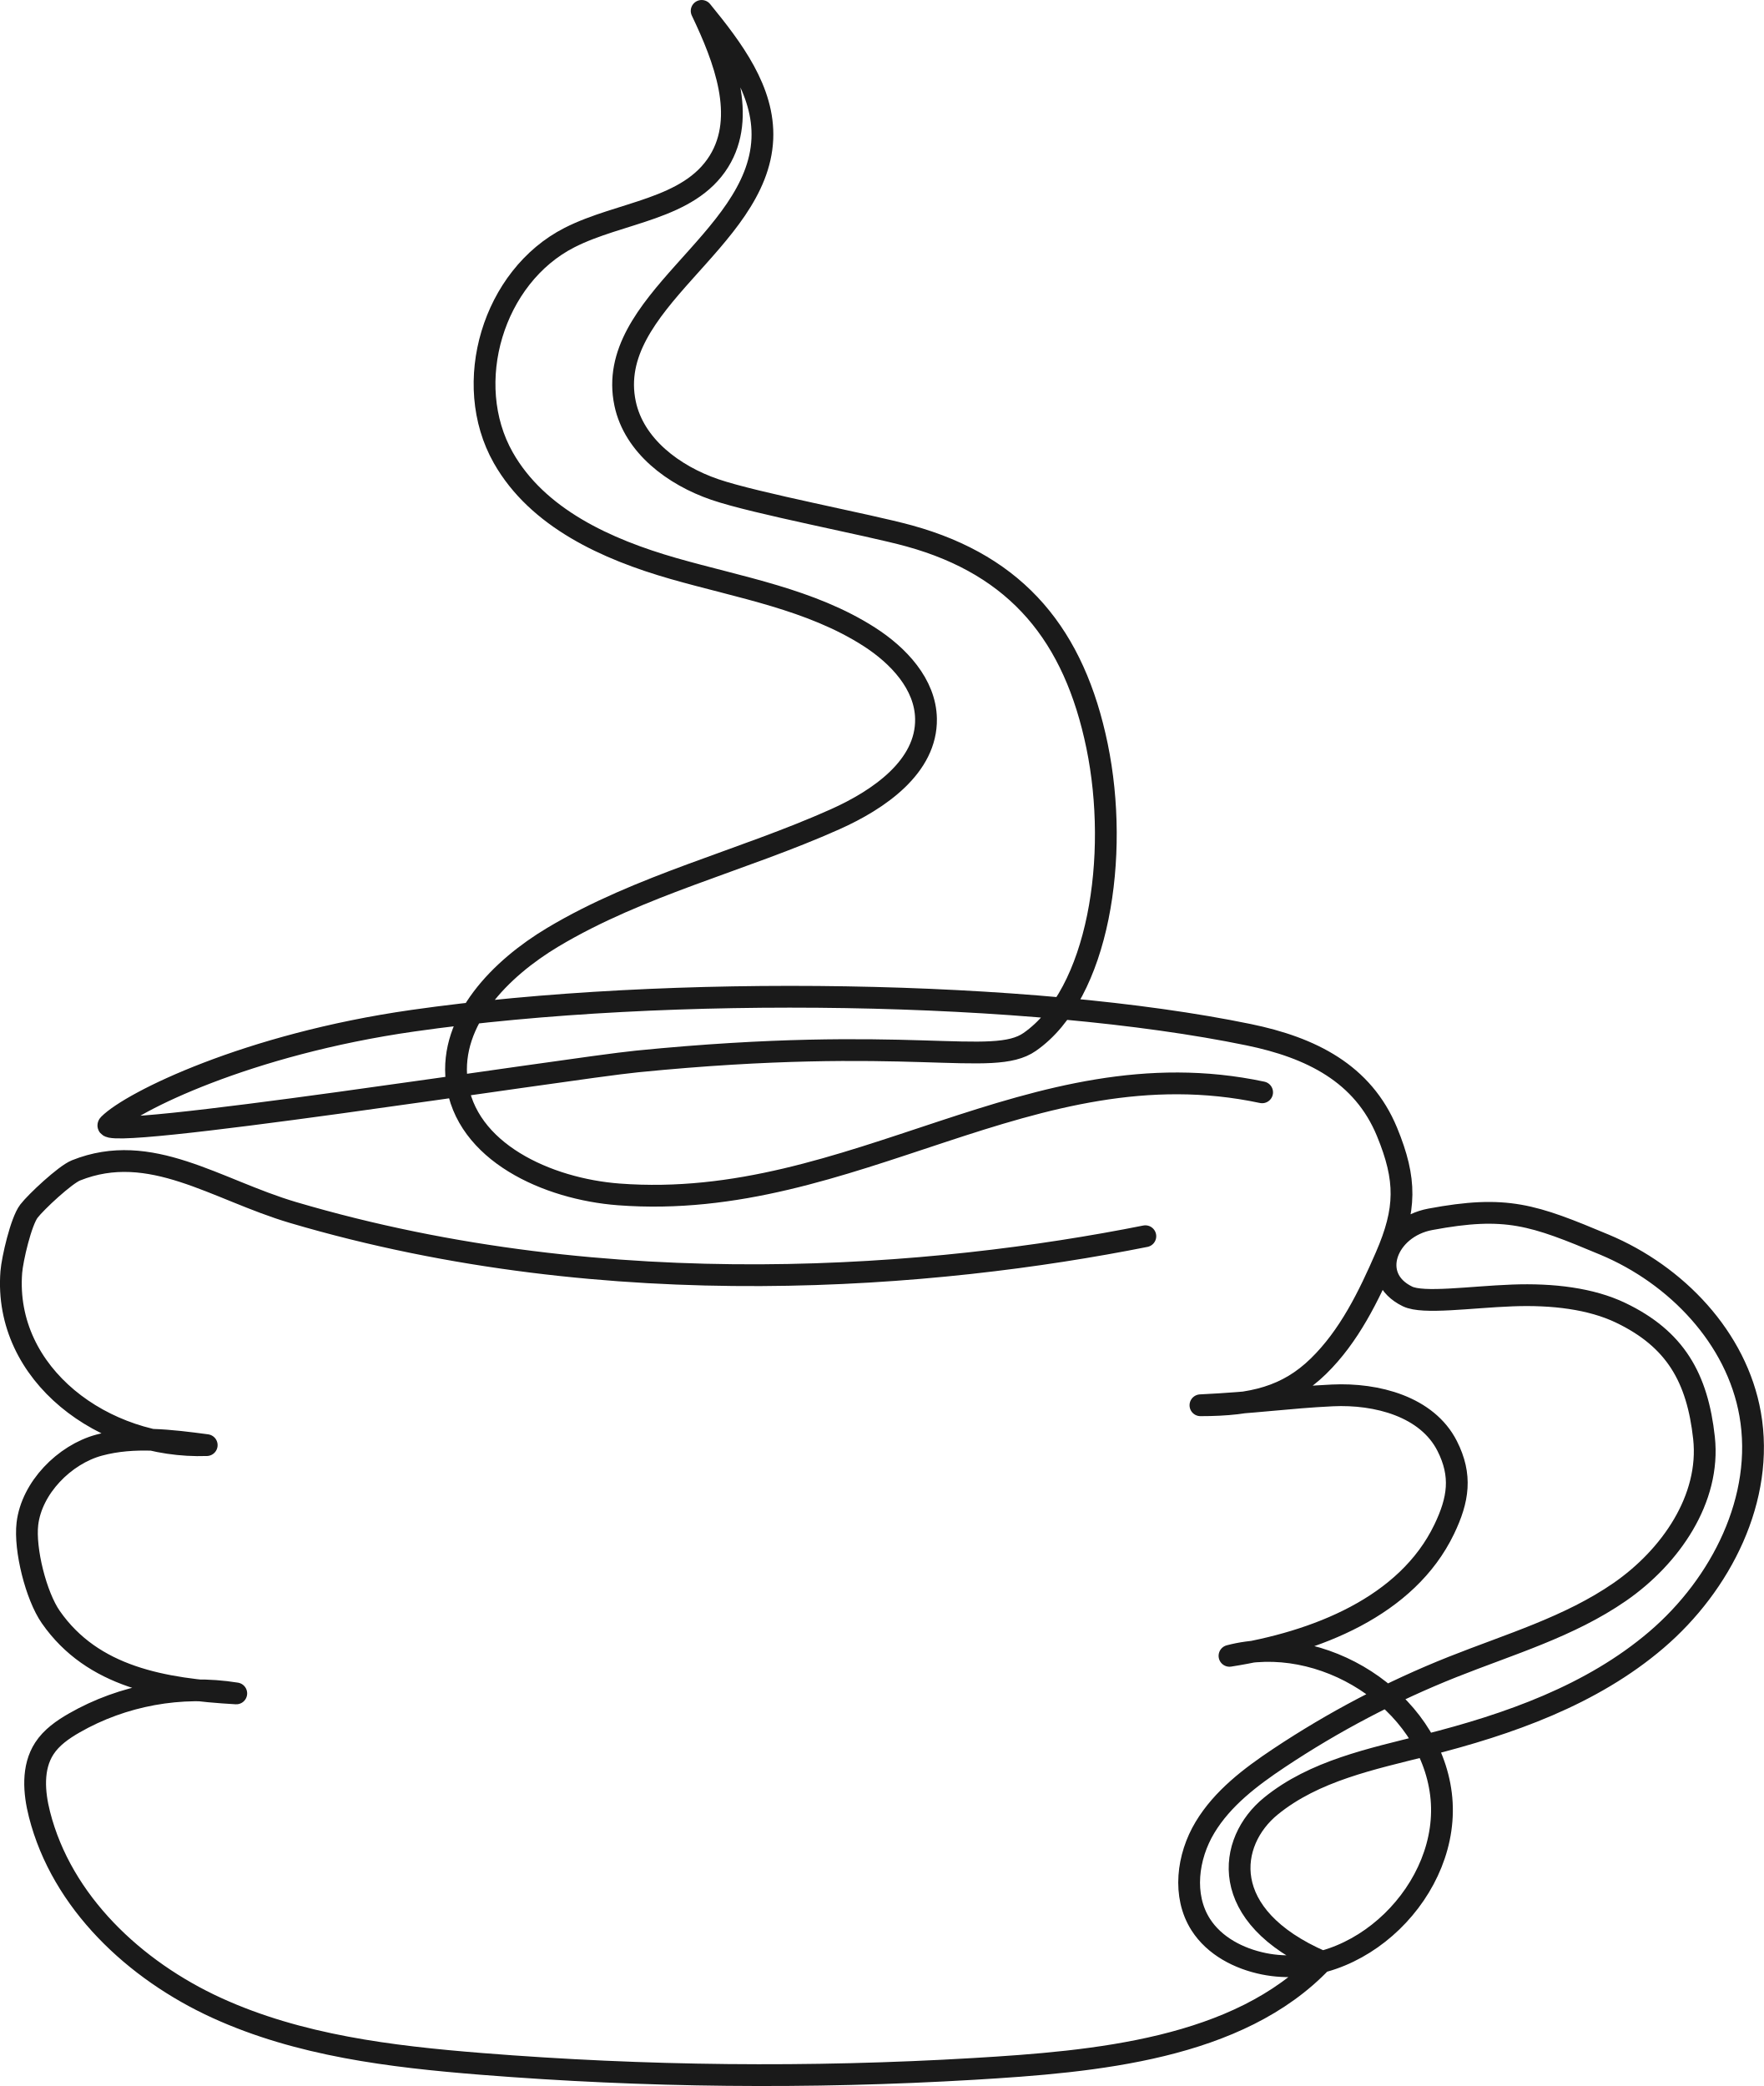
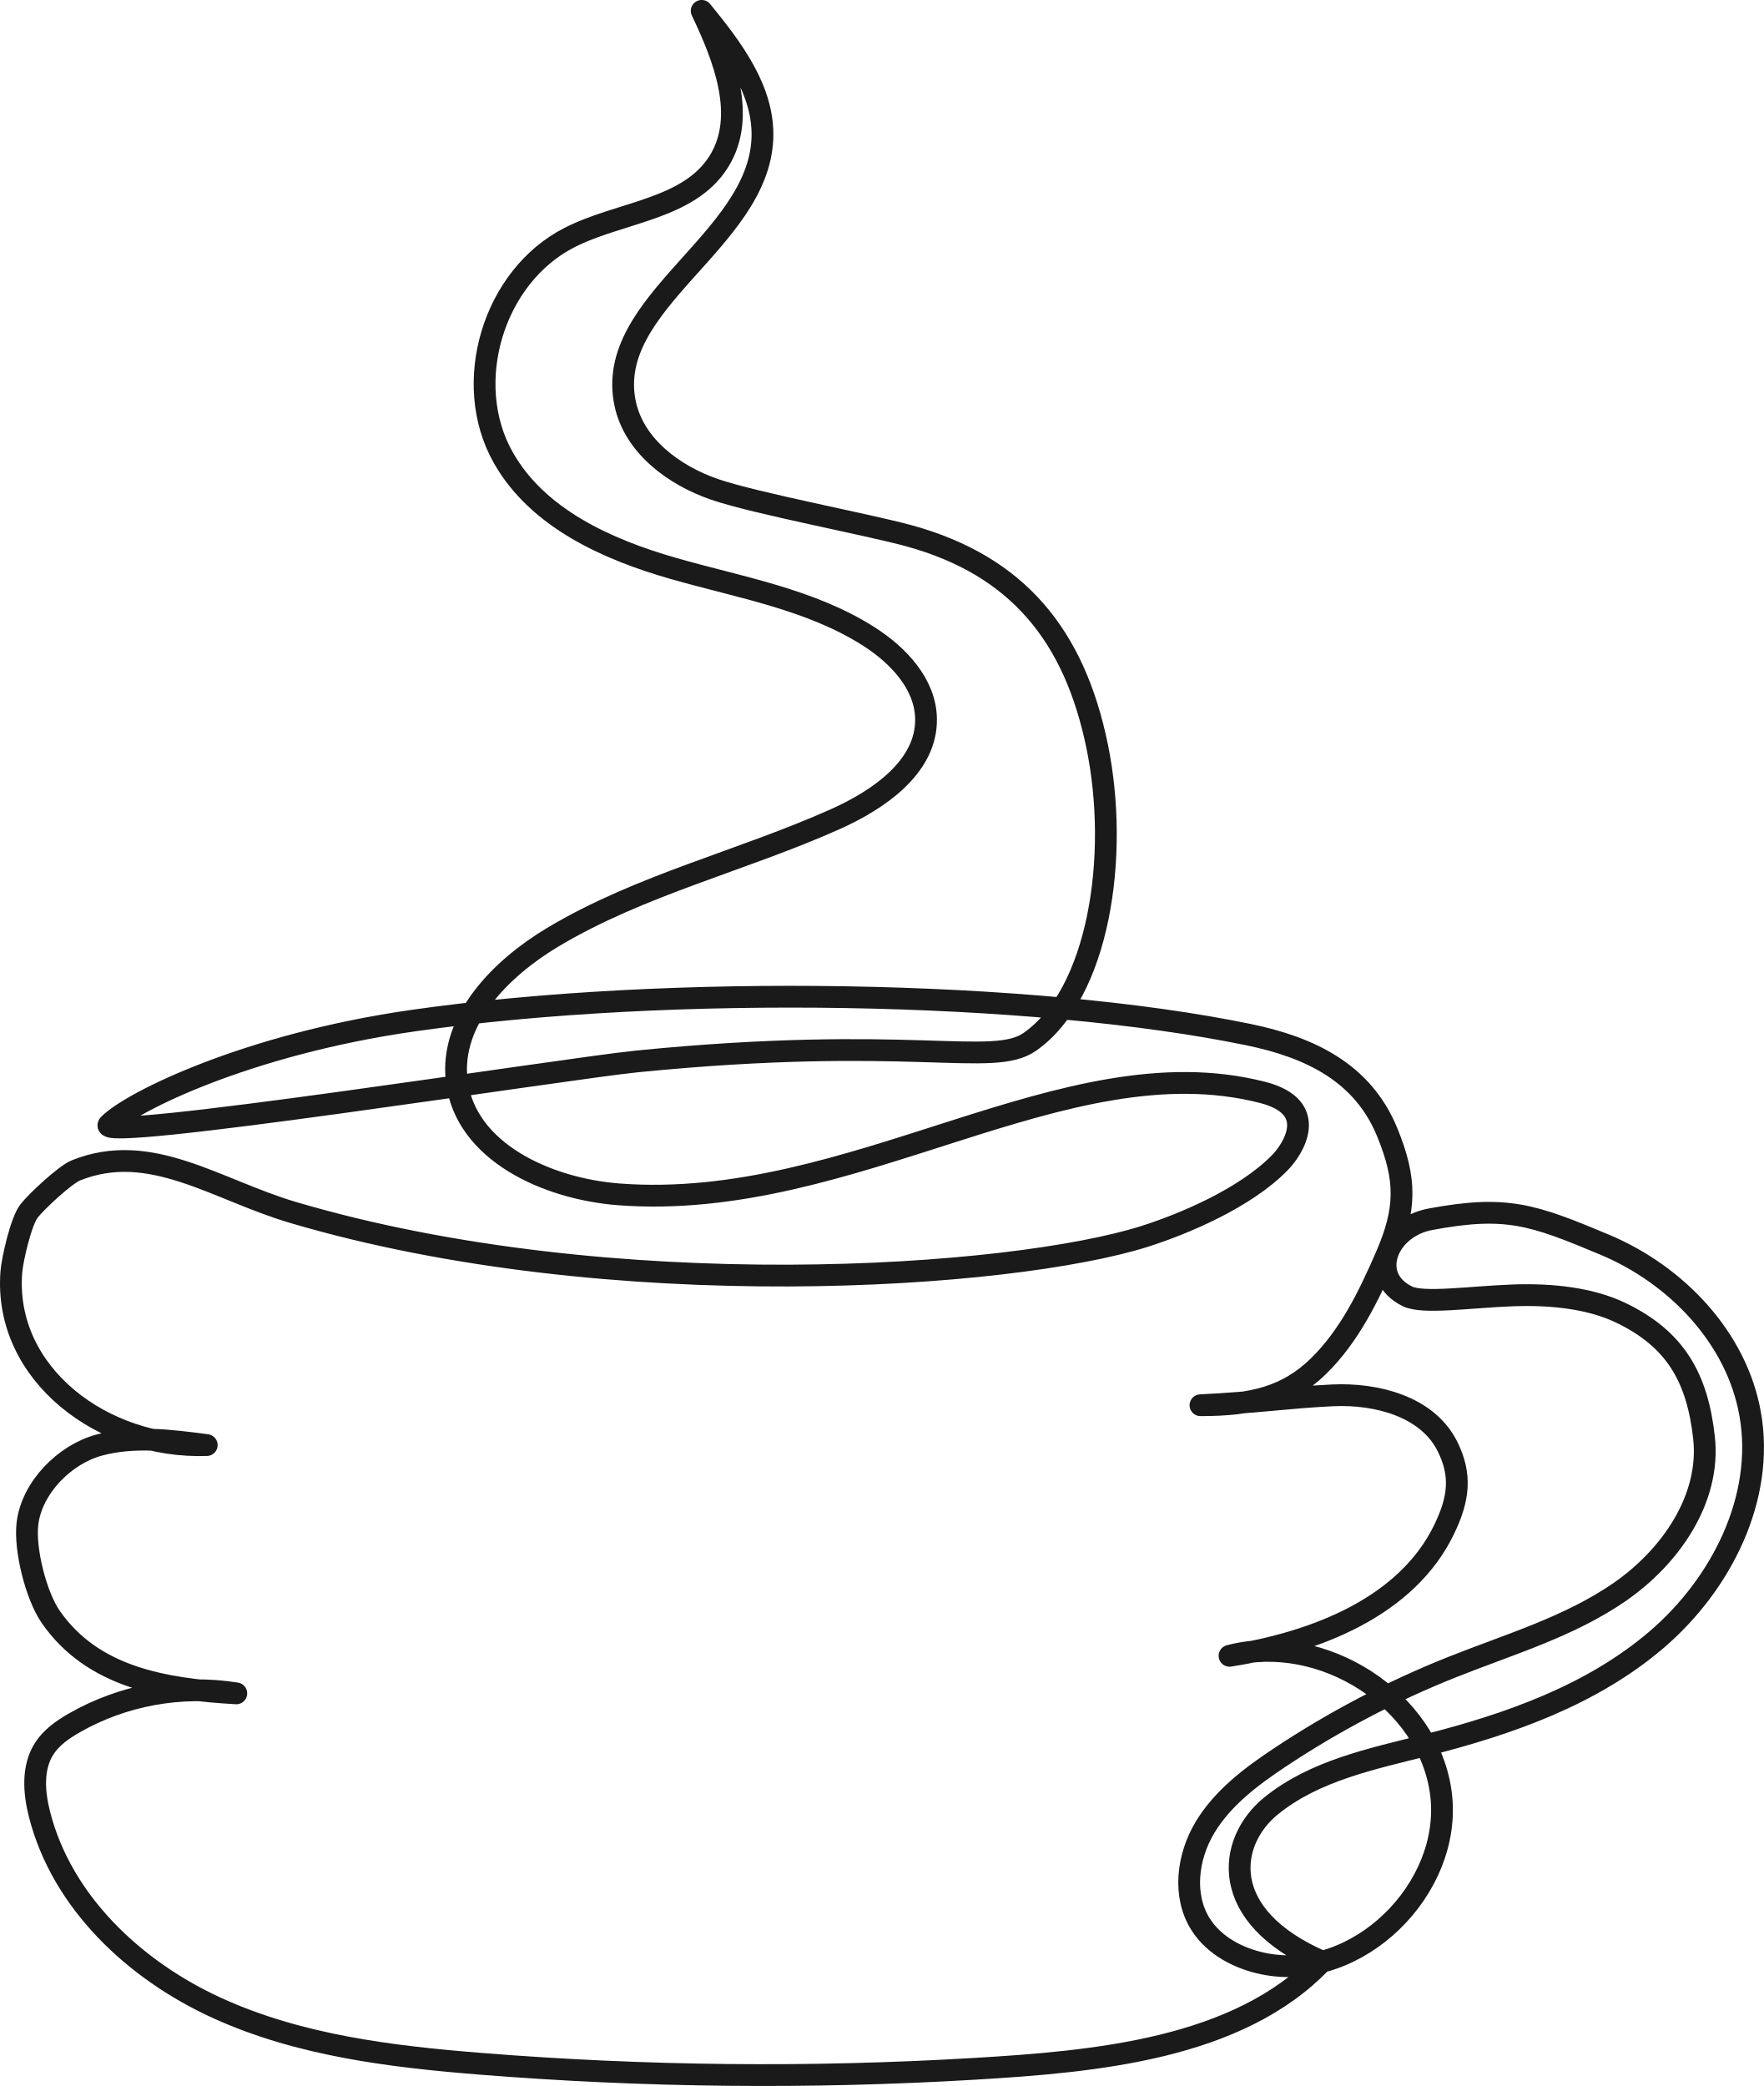
<svg xmlns="http://www.w3.org/2000/svg" id="Layer_2" data-name="Layer 2" viewBox="0 0 1620 1915.85">
  <defs>
    <style>
      .cls-1 {
        fill: none;
        stroke: #1a1a1a;
        stroke-linecap: round;
        stroke-linejoin: round;
        stroke-width: 20px;
      }
    </style>
  </defs>
  <g id="Layer_1-2" data-name="Layer 1">
-     <path class="cls-1" d="M1159.13,1003.23c-211.34-44.98-375.35,110.12-590.81,93.75-65.59-4.98-141.1-38.93-148.89-104.25-6.64-55.64,40.14-103.18,88.24-131.94,80.51-48.14,173.68-70.06,259.31-108.35,40.22-17.99,84.22-48.3,83.45-92.35-.55-31.79-25.35-58.07-52.11-75.23-53.69-34.44-118.57-45.18-179.89-62.74-61.31-17.57-124.77-46.25-156.22-101.74-38.77-68.42-9.29-166.48,60.79-202.17,46.66-23.76,109.58-25.49,137.24-69.96,25.62-41.19,5.04-94.46-15.85-138.24,28.08,34.42,57.7,73.22,55.74,117.6-4.17,94.31-145.54,150.66-126.04,243.02,8.21,38.91,44.67,65.99,82.28,78.91,37.61,12.92,140.42,32.1,178.75,42.68,99.63,27.51,151.53,91.7,172.41,192.92,20.88,101.23,1.55,227.7-61.87,271.81-34.32,23.87-109.29-7.05-360.43,17.91-65.46,6.51-502.78,75.43-485.21,57.86,20.96-20.96,127.47-73.59,279.12-95.26,235.79-33.69,568.86-28.15,767.64,12.86,57.17,11.79,104.89,35.37,127.09,89.36,17.99,43.77,17.75,71.12-1.13,114.51-15.83,36.39-33.6,73.01-62.02,100.71-28.42,27.7-60.32,35.74-108.25,35.74,49.09-2.32,80.69-7.14,121.28-9.06,40.59-1.92,87.02,10.24,105.35,46.51,13.68,27.06,10.38,49.11-2.75,76.44-34.11,70.95-117.51,103.82-197.2,116.25,84.73-22.19,183.49,40.11,194.24,127.03,10.75,86.92-76.79,173.16-162.64,155.79-22.95-4.65-45.49-16.32-58.06-36.07-16.82-26.43-12.23-62.28,3.91-89.13,16.13-26.85,41.92-46.36,67.98-63.73,49.98-33.31,103.45-61.38,159.25-83.6,52.39-20.86,107.58-36.97,153.92-69.1,46.34-32.13,83.33-85.33,77.19-141.38-6.05-55.25-26.38-90.83-76.49-114.86-27.27-13.08-62.46-17.36-99.52-15.95-38.92,1.48-81.87,7.91-96.3.91-36.81-17.84-19.31-63.3,20.9-70.82,70.1-13.11,94.36-4.24,160.14,23.32,65.78,27.56,121.29,85.37,133.66,155.61,13.58,77.1-26.56,156.38-86.06,207.26-59.51,50.87-135.75,77.65-211.65,96.83-49.9,12.61-102.59,23.38-142.48,55.9-39.9,32.52-49.68,100.89,46.8,142.78-76.67,80.61-208.57,91.99-319.62,98.58-150.71,8.94-302.03,7.39-452.53-4.63-82.85-6.62-167.04-16.84-242.64-51.36-75.6-34.53-142.38-97.19-162.88-177.73-5.14-20.2-6.9-43.08,4.43-60.57,6.6-10.19,16.93-17.36,27.46-23.41,44.6-25.58,98.07-35.35,148.83-27.17-67.22-3.85-131.86-14.86-170.34-70.1-13.56-19.46-24.27-62.17-21.48-85.72,3.9-32.93,33.87-63.55,65.88-72.21,32.01-8.66,65.92-4.36,98.8,0-94.42,3.36-186.72-64.68-179.47-158.88.92-11.89,8.9-46.53,16.17-55.99,6.57-8.55,33.21-33.44,43.21-37.45,68.47-27.44,128.48,17.71,199.22,38.63,292.81,86.57,592.2,59.81,782.9,21.82" />
+     <path class="cls-1" d="M1051.91,1135.34c-122.71,39.03-490.09,64.75-782.9-21.82-70.74-20.91-130.75-66.07-199.22-38.63-10.01,4.01-36.64,28.9-43.21,37.45-7.27,9.46-15.25,44.09-16.17,55.99-7.26,94.2,85.04,162.24,179.47,158.88-32.88-4.36-66.79-8.67-98.8,0-32.01,8.66-61.99,39.28-65.88,72.21-2.79,23.56,7.92,66.26,21.48,85.72,38.48,55.24,103.13,66.25,170.34,70.1-50.76-8.17-104.23,1.59-148.83,27.17-10.53,6.04-20.86,13.21-27.46,23.41-11.33,17.5-9.58,40.37-4.43,60.57,20.51,80.54,87.28,143.2,162.88,177.73,75.6,34.53,159.8,44.74,242.64,51.36,150.49,12.02,301.82,13.57,452.53,4.63,111.05-6.59,242.96-17.97,319.62-98.58-96.48-41.88-86.7-110.26-46.8-142.78,39.9-32.52,92.58-43.3,142.48-55.9,75.9-19.18,152.14-45.95,211.65-96.83s99.65-130.16,86.06-207.26c-12.37-70.24-67.88-128.05-133.66-155.61-65.78-27.56-90.04-36.43-160.14-23.32-40.21,7.52-57.72,52.97-20.9,70.82,14.43,7,57.38.56,96.3-.91,37.07-1.41,72.26,2.87,99.52,15.95,50.11,24.03,70.44,59.62,76.49,114.86,6.14,56.06-30.85,109.26-77.19,141.38-46.34,32.13-101.54,48.24-153.92,69.1-55.8,22.22-109.27,50.29-159.25,83.6-26.07,17.37-51.85,36.88-67.98,63.73s-20.73,62.7-3.91,89.13c12.57,19.75,35.11,31.43,58.06,36.07,85.84,17.38,173.39-68.87,162.64-155.79-10.75-86.92-109.51-149.22-194.24-127.03,79.69-12.43,163.09-45.29,197.2-116.25,13.14-27.33,16.43-49.37,2.75-76.44-18.33-36.27-64.76-48.43-105.35-46.51s-72.2,6.74-121.28,9.06c47.93,0,79.83-8.03,108.25-35.74,28.42-27.7,46.19-64.32,62.02-100.71,18.88-43.39,19.12-70.74,1.13-114.51-22.2-53.99-69.92-77.57-127.09-89.36-198.78-41.01-531.85-46.55-767.64-12.86-151.65,21.67-258.16,74.3-279.12,95.26-17.57,17.57,419.75-51.36,485.21-57.86,251.13-24.96,326.11,5.96,360.43-17.91,63.41-44.11,82.75-170.58,61.87-271.81-20.88-101.23-72.78-165.42-172.41-192.92-38.33-10.58-141.14-29.76-178.75-42.68-37.61-12.92-74.06-40-82.28-78.91-19.5-92.36,121.87-148.71,126.04-243.02,1.96-44.38-27.66-83.18-55.74-117.6,20.89,43.78,41.47,97.05,15.85,138.24-27.65,44.46-90.58,46.19-137.24,69.96-70.08,35.69-99.56,133.75-60.79,202.17,31.44,55.49,94.9,84.18,156.22,101.74,61.31,17.57,126.2,28.31,179.89,62.74,26.77,17.17,51.56,43.44,52.11,75.23.76,44.05-43.23,74.36-83.45,92.35-85.63,38.29-178.8,60.22-259.31,108.35-48.09,28.76-94.87,76.3-88.24,131.94,7.79,65.32,83.3,99.26,148.89,104.25,215.46,16.37,408.91-139.98,590.81-93.75,53.87,13.69,28.11,52.43,16.54,64.36-32.33,33.33-90.15,57.06-123.76,67.75Z" />
  </g>
</svg>
